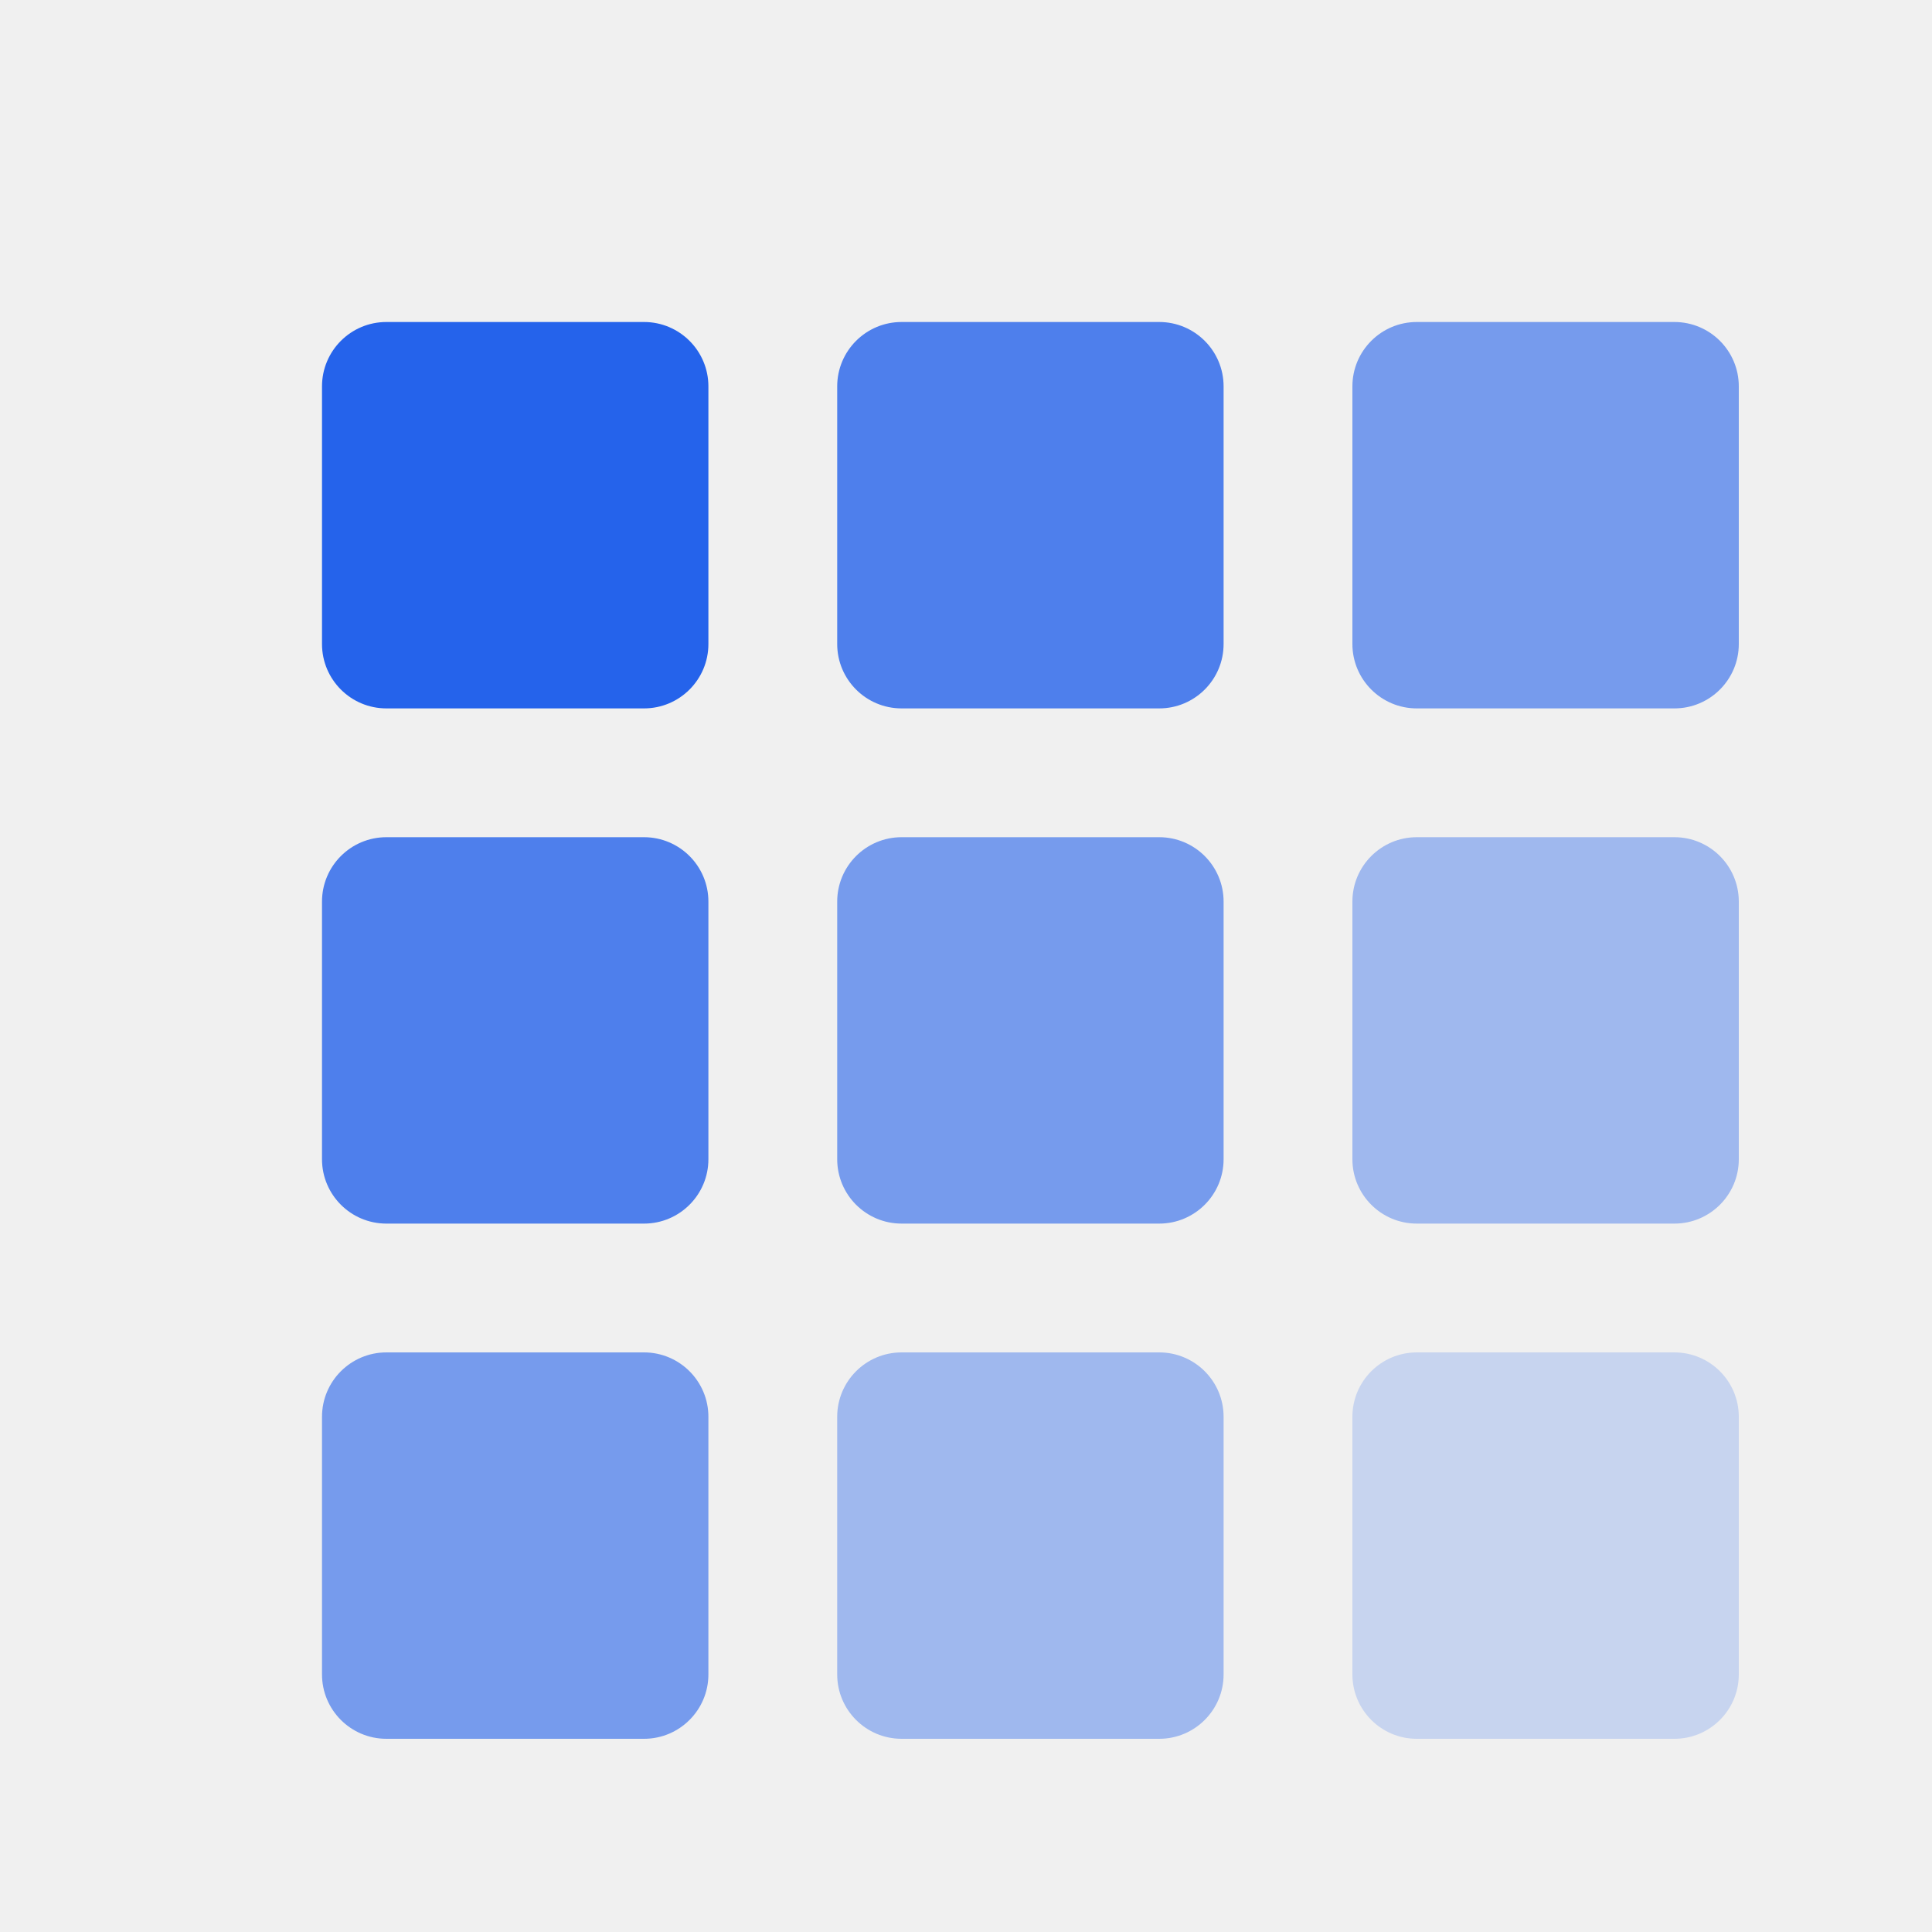
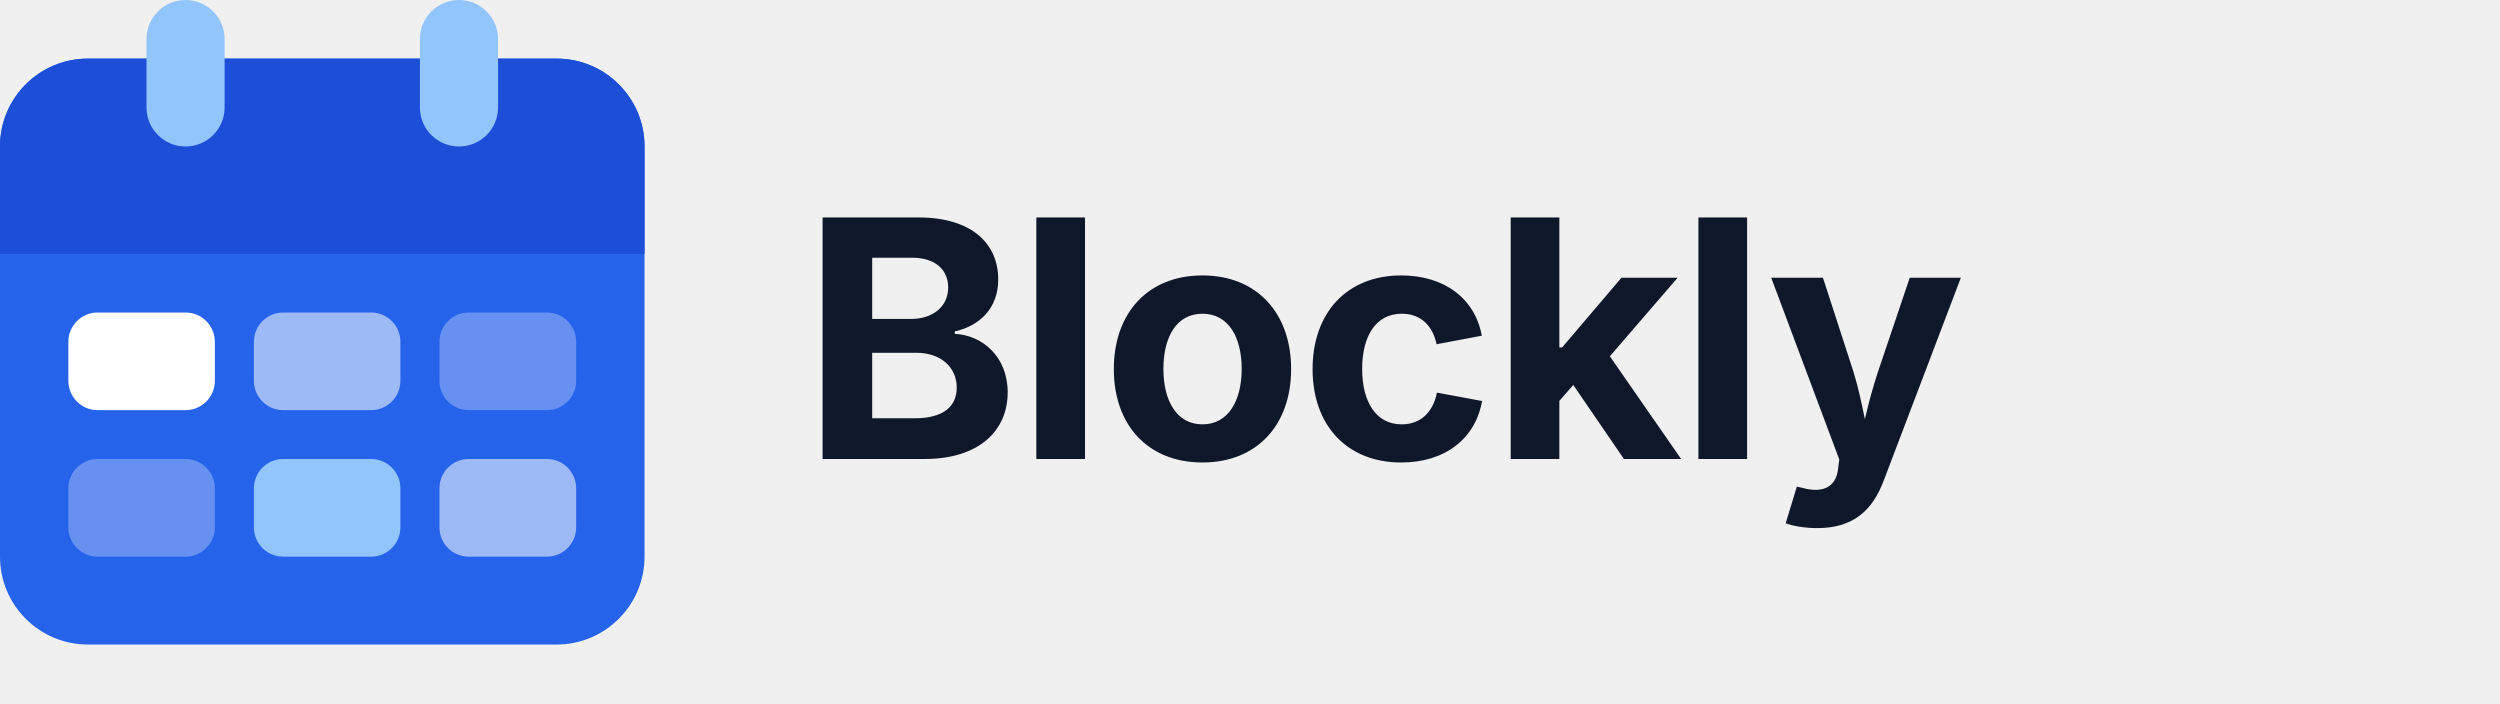
- <svg xmlns="http://www.w3.org/2000/svg" width="60" height="60" viewBox="0 0 60 60" fill="none">
-   <rect x="10" y="10" width="12" height="12" rx="2" fill="#2563EB" />
-   <rect x="26" y="10" width="12" height="12" rx="2" fill="#2563EB" opacity="0.8" />
-   <rect x="42" y="10" width="12" height="12" rx="2" fill="#2563EB" opacity="0.6" />
-   <rect x="10" y="26" width="12" height="12" rx="2" fill="#2563EB" opacity="0.8" />
-   <rect x="26" y="26" width="12" height="12" rx="2" fill="#2563EB" opacity="0.6" />
-   <rect x="42" y="26" width="12" height="12" rx="2" fill="#2563EB" opacity="0.4" />
-   <rect x="10" y="42" width="12" height="12" rx="2" fill="#2563EB" opacity="0.6" />
-   <rect x="26" y="42" width="12" height="12" rx="2" fill="#2563EB" opacity="0.4" />
-   <rect x="42" y="42" width="12" height="12" rx="2" fill="#2563EB" opacity="0.2" />
+ <svg xmlns="http://www.w3.org/2000/svg" viewBox="0 0 256 72" width="256" height="72" role="img" aria-label="Blockly Logo">
+   <defs>
+     <clipPath id="calClip">
+       <rect x="0" y="6" width="66" height="60" rx="9" />
+     </clipPath>
+   </defs>
+   <rect x="0" y="6" width="66" height="60" rx="9" fill="#2563EB" />
+   <rect x="0" y="6" width="66" height="20" fill="#1D4ED8" clip-path="url(#calClip)" />
+   <rect x="15" y="0" width="8" height="15" rx="4" fill="#93C5FD" />
+   <rect x="43" y="0" width="8" height="15" rx="4" fill="#93C5FD" />
+   <rect x="7" y="32" width="15" height="10" rx="3" fill="white" />
+   <rect x="26" y="32" width="15" height="10" rx="3" fill="white" opacity="0.55" />
+   <rect x="45" y="32" width="14" height="10" rx="3" fill="white" opacity="0.3" />
+   <rect x="7" y="47" width="15" height="10" rx="3" fill="white" opacity="0.3" />
+   <rect x="26" y="47" width="15" height="10" rx="3" fill="#93C5FD" />
+   <rect x="45" y="47" width="14" height="10" rx="3" fill="white" opacity="0.55" />
+   <text x="82" y="47" font-family="Outfit, Inter, system-ui, sans-serif" font-weight="700" font-size="34" fill="#0F172A" letter-spacing="-0.5">Blockly</text>
</svg>
